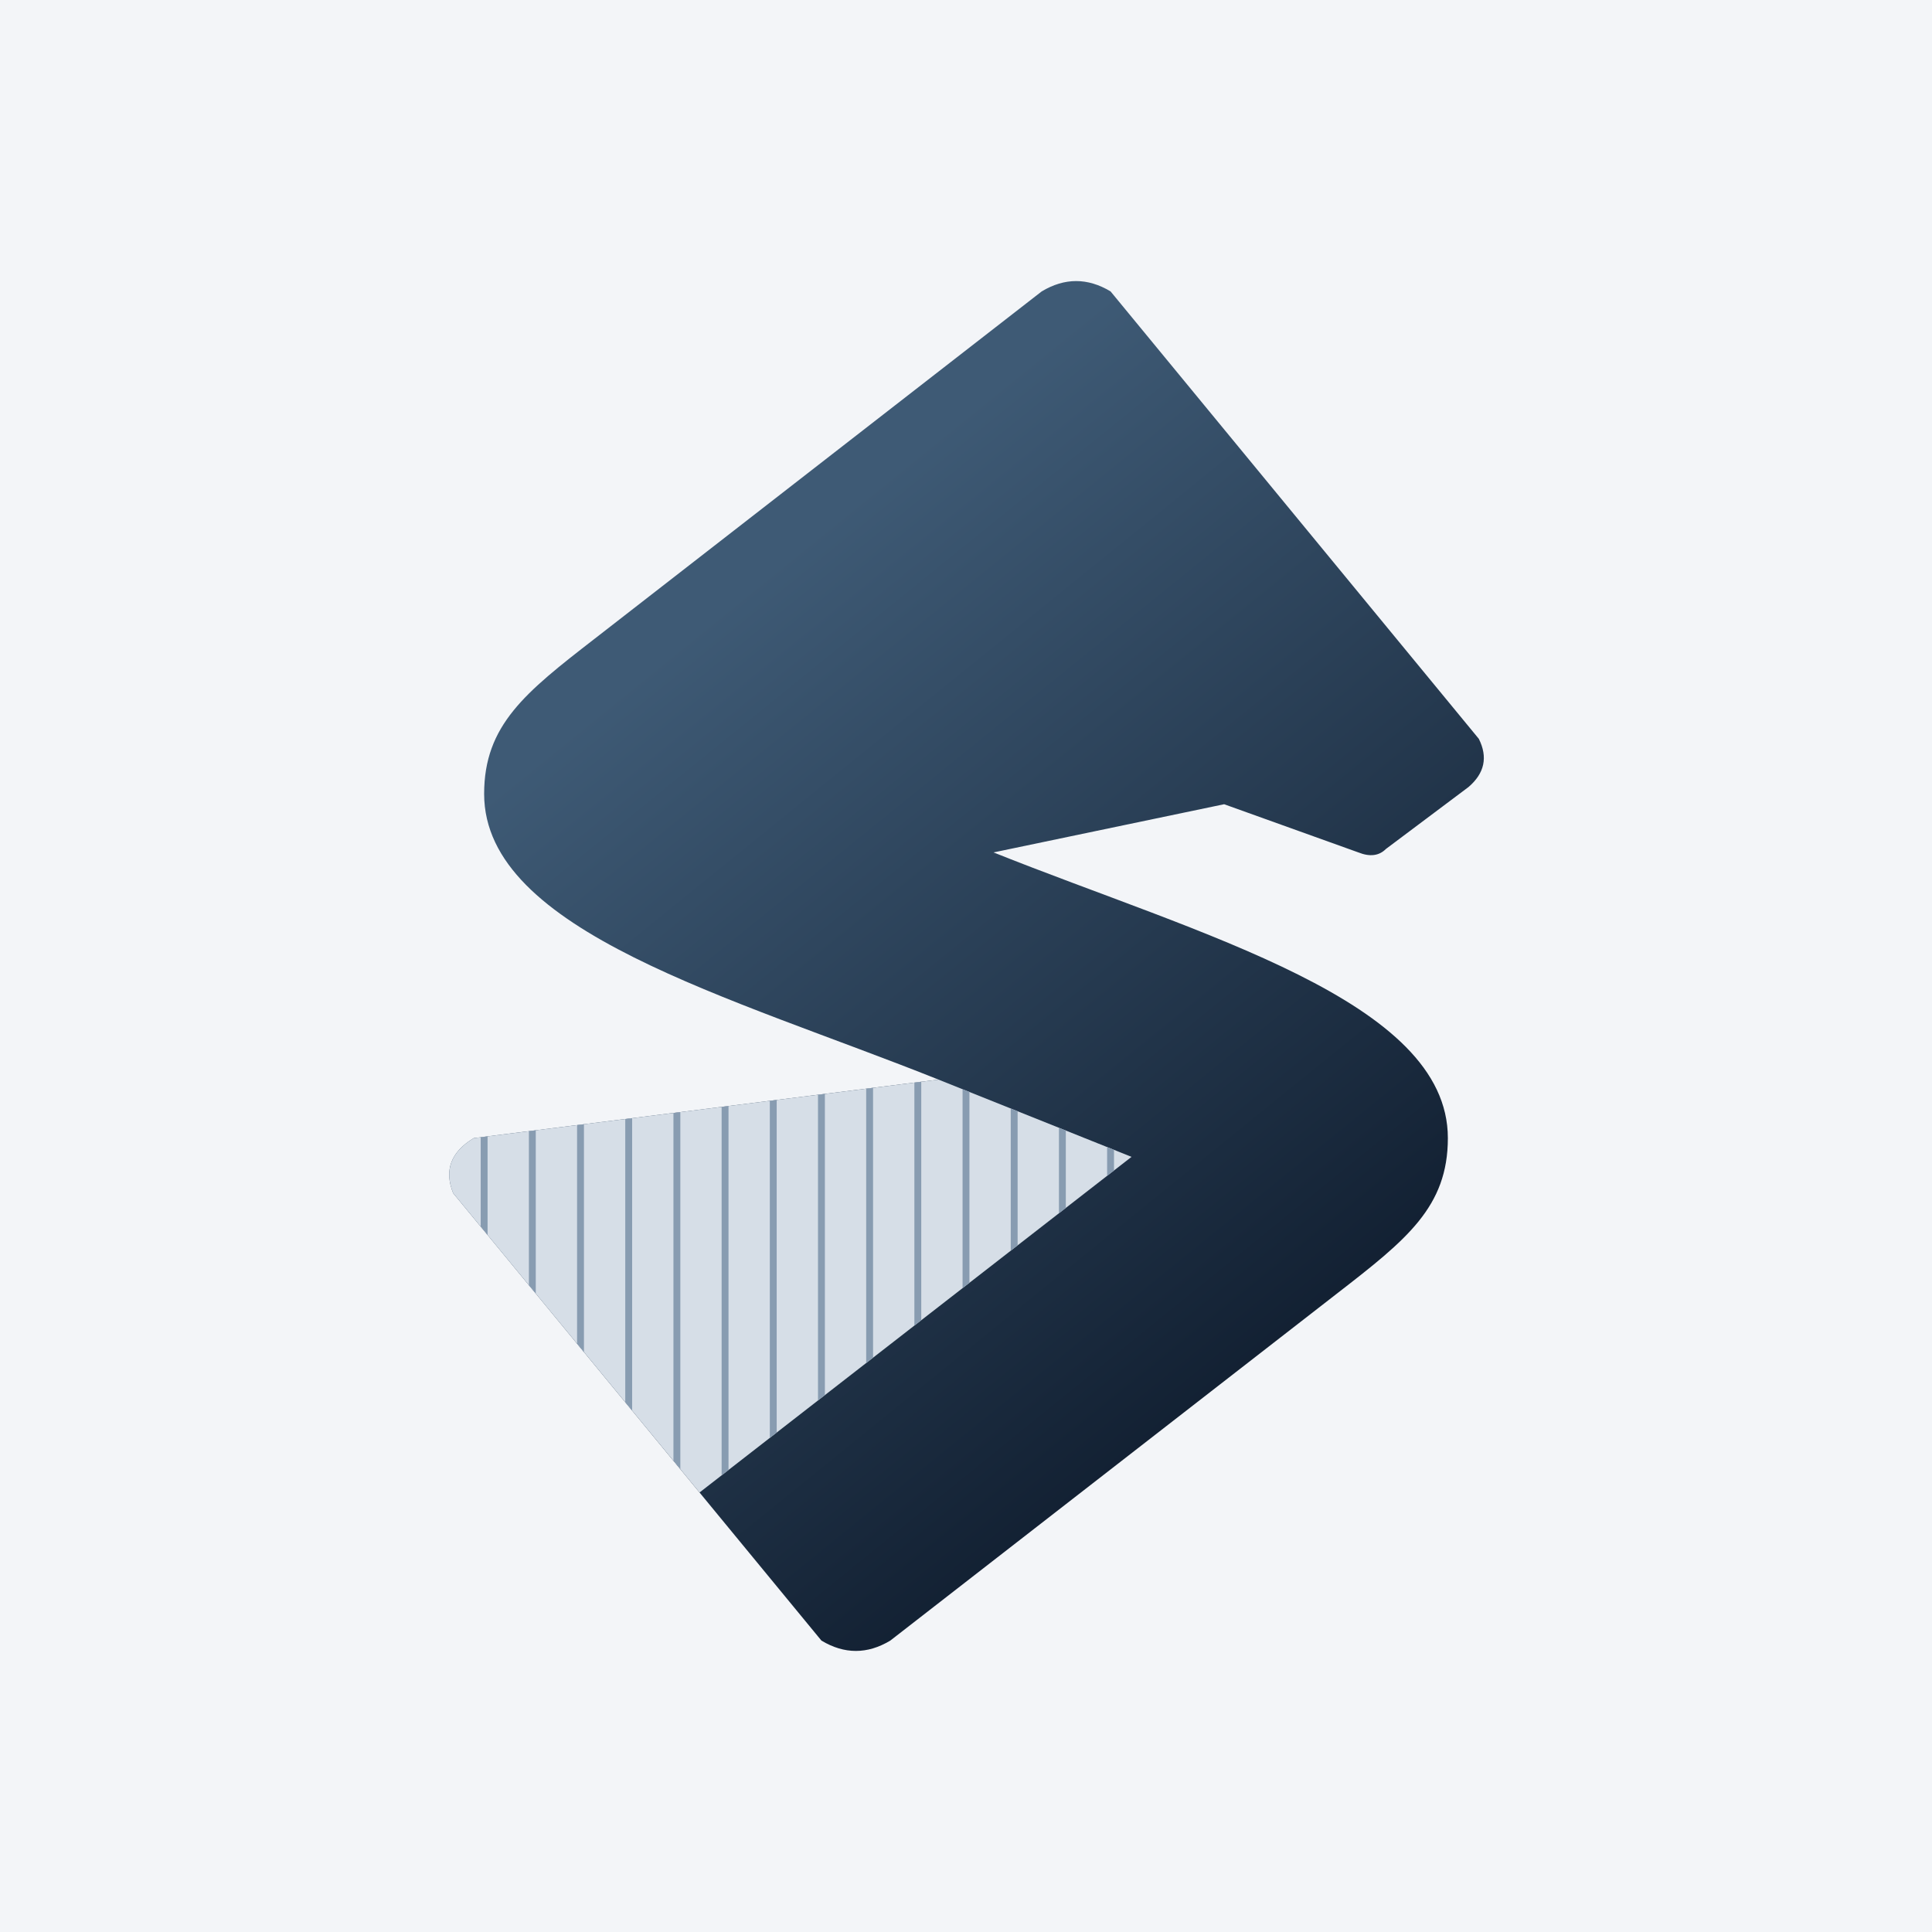
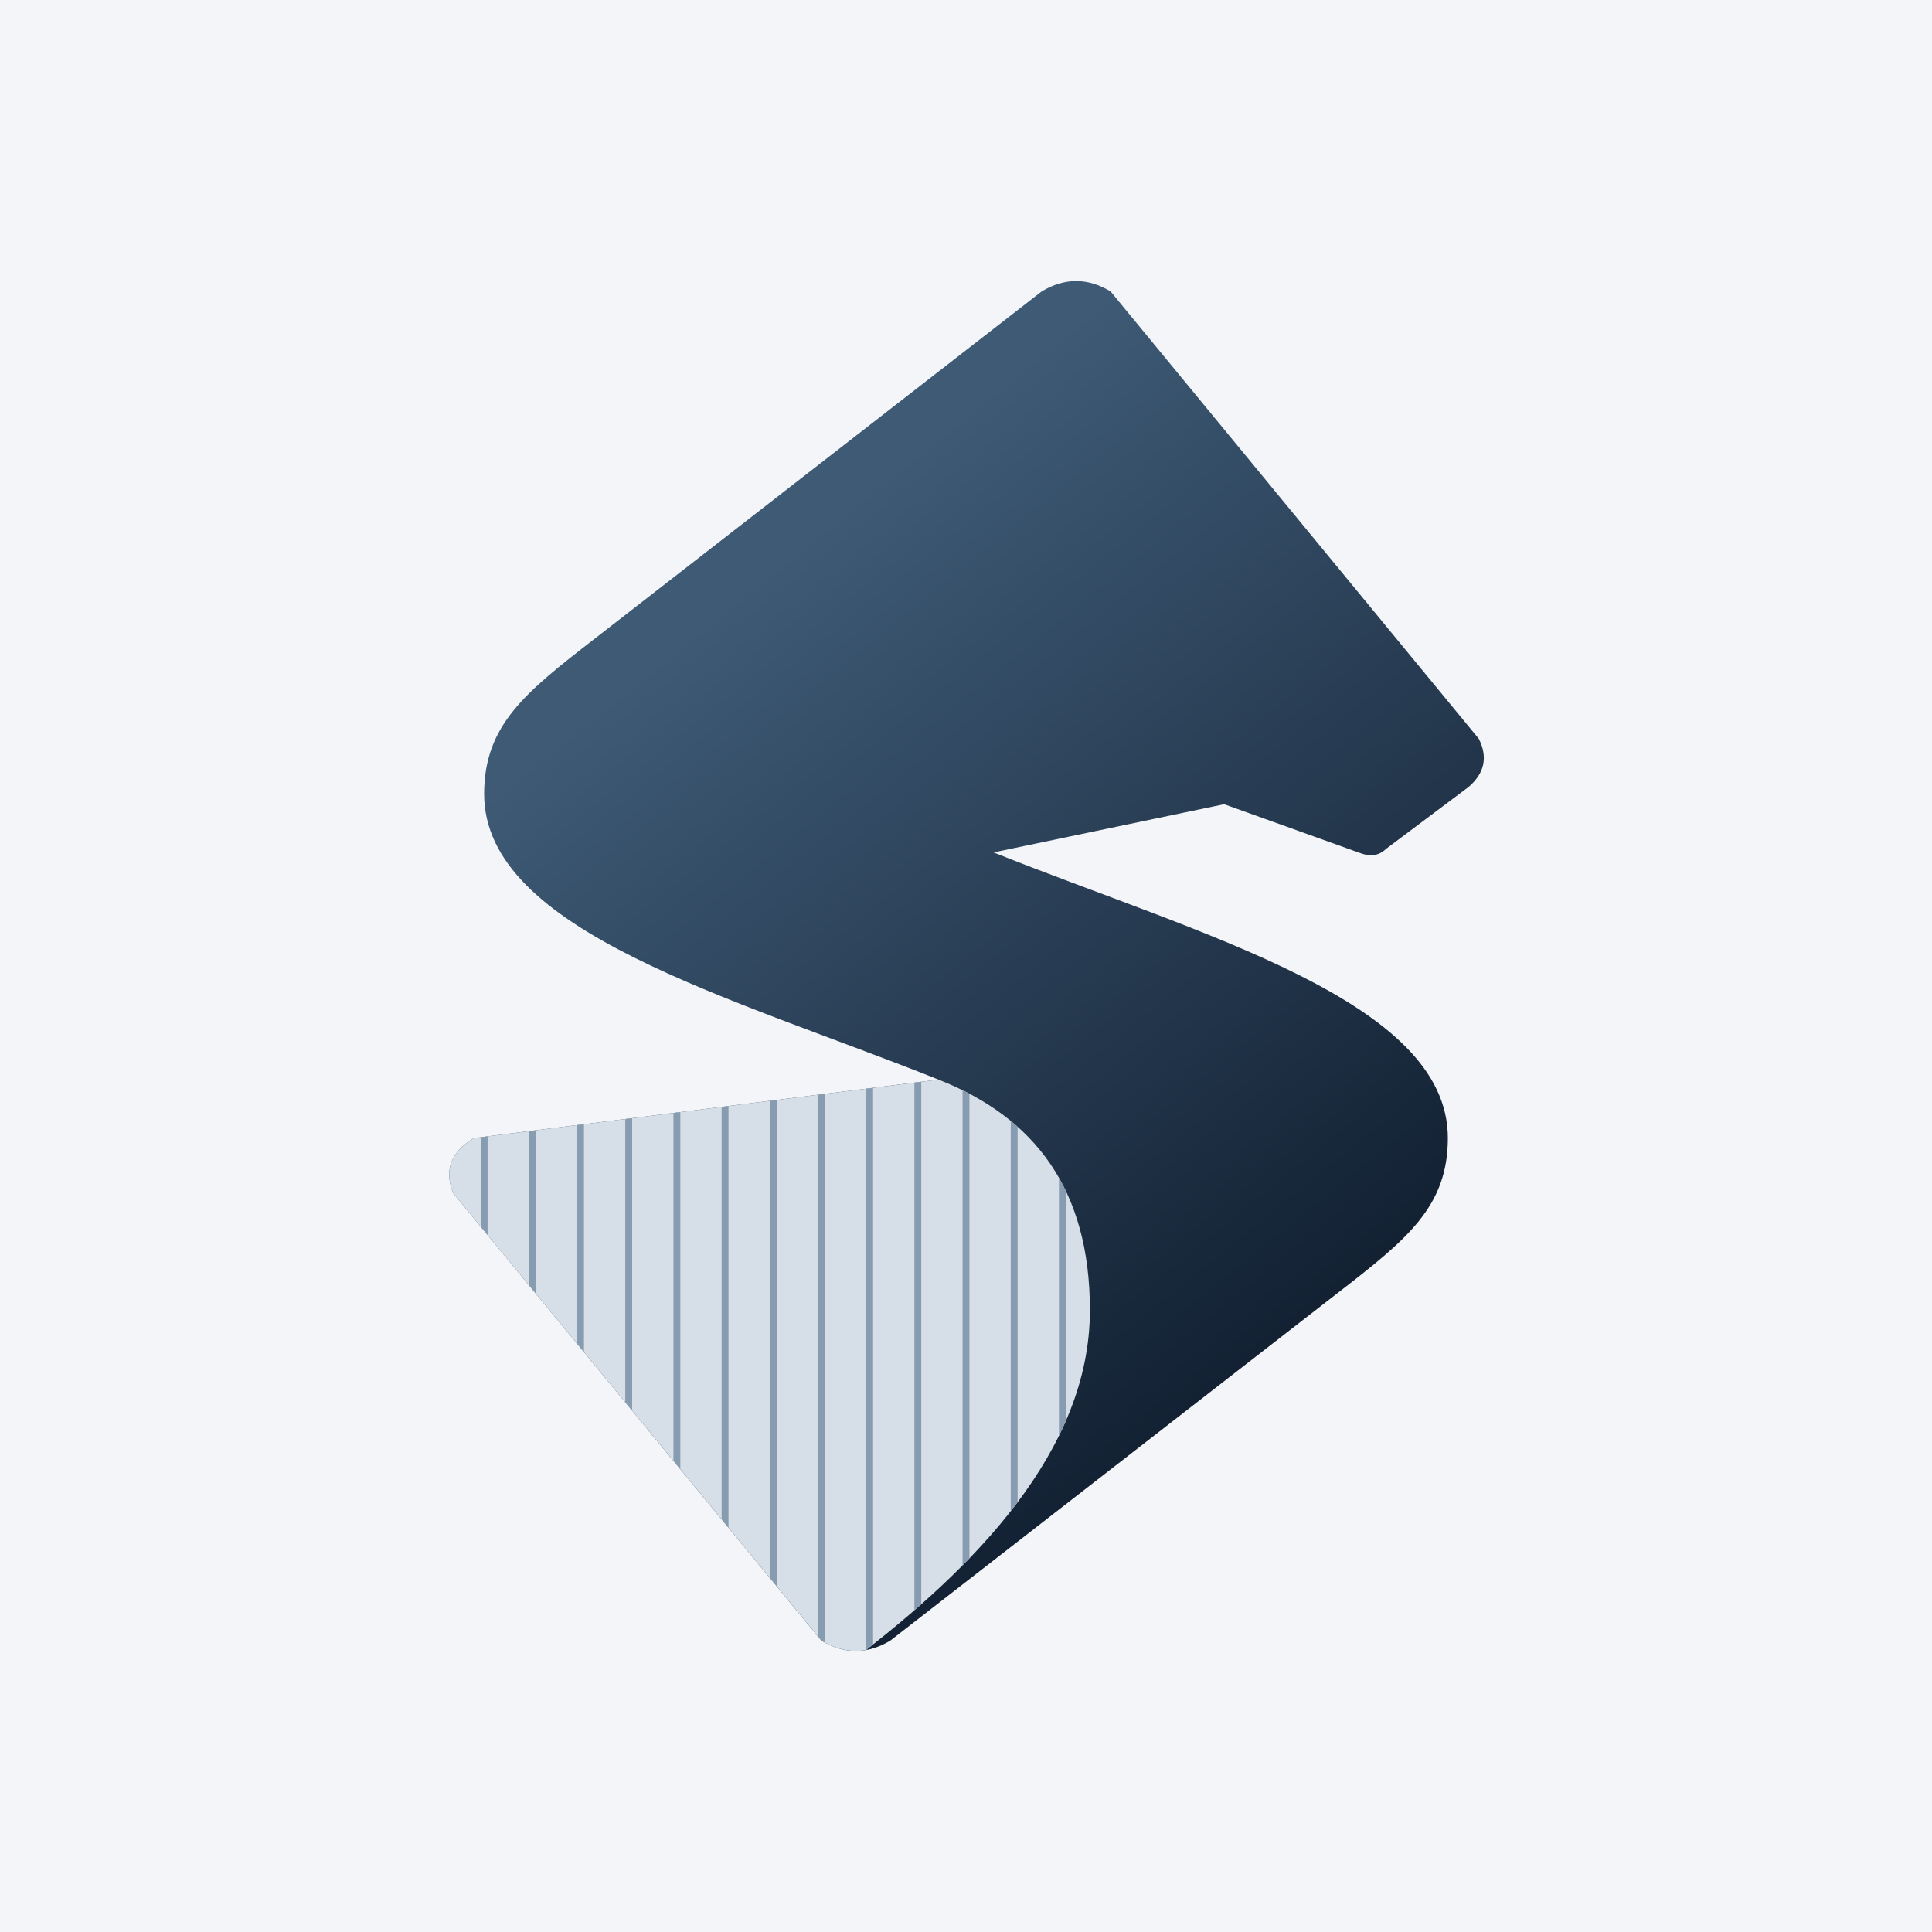
<svg xmlns="http://www.w3.org/2000/svg" width="1024" height="1024" viewBox="0 0 1024 1024">
  <defs>
    <linearGradient id="g" gradientUnits="userSpaceOnUse" x1="-158" y1="-195" x2="183" y2="226">
      <stop offset="0" stop-color="#3E5A75" />
      <stop offset="1" stop-color="#122032" />
    </linearGradient>
    <clipPath id="s">
      <path d="M16,-66 L150,-94 L228,-66 Q238,-62 244,-68 L292,-104 Q306,-116 298,-132 L84,-392 Q64,-404 44,-392 L-216,-190 C-256,-159 -280,-140 -280,-100 C-280,-20 -136,18 -16,66 L-286,100 Q-306,112 -298,132 L-84,392 Q-64,404 -44,392 L216,190 C256,159 280,140 280,100 C280,20 136,-18 16,-66 Z" />
    </clipPath>
    <clipPath id="p">
-       <path d="M-16,66 L96.2,110.9 L-377.6,479.0 L-420,479.0 L-420,66 Z" />
+       <path d="M-16,66 C40,88 72,130 72,200 C72,282 4,350 -64,402 L-420,402 L-420,66 Z" />
    </clipPath>
    <g id="r" fill="#889CB1">
      <rect x="-310" y="-420" width="4" height="840" />
      <rect x="-282" y="-420" width="4" height="840" />
      <rect x="-254" y="-420" width="4" height="840" />
      <rect x="-226" y="-420" width="4" height="840" />
      <rect x="-198" y="-420" width="4" height="840" />
      <rect x="-170" y="-420" width="4" height="840" />
      <rect x="-142" y="-420" width="4" height="840" />
      <rect x="-114" y="-420" width="4" height="840" />
      <rect x="-86" y="-420" width="4" height="840" />
      <rect x="-58" y="-420" width="4" height="840" />
      <rect x="-30" y="-420" width="4" height="840" />
      <rect x="-2" y="-420" width="4" height="840" />
      <rect x="26" y="-420" width="4" height="840" />
      <rect x="54" y="-420" width="4" height="840" />
      <rect x="82" y="-420" width="4" height="840" />
      <rect x="110" y="-420" width="4" height="840" />
      <rect x="138" y="-420" width="4" height="840" />
      <rect x="166" y="-420" width="4" height="840" />
      <rect x="194" y="-420" width="4" height="840" />
      <rect x="222" y="-420" width="4" height="840" />
      <rect x="250" y="-420" width="4" height="840" />
      <rect x="278" y="-420" width="4" height="840" />
      <rect x="306" y="-420" width="4" height="840" />
    </g>
  </defs>
  <rect width="1024" height="1024" fill="#F3F5F8" />
  <g transform="translate(512 512) scale(0.912129)">
    <path d="M16,-66 L150,-94 L228,-66 Q238,-62 244,-68 L292,-104 Q306,-116 298,-132 L84,-392 Q64,-404 44,-392 L-216,-190 C-256,-159 -280,-140 -280,-100 C-280,-20 -136,18 -16,66 L-286,100 Q-306,112 -298,132 L-84,392 Q-64,404 -44,392 L216,190 C256,159 280,140 280,100 C280,20 136,-18 16,-66 Z" fill="url(#g)" />
    <g clip-path="url(#s)">
-       <path d="M-16,66 L96.2,110.9 L-377.6,479.0 L-420,479.0 L-420,66 Z" fill="#D6DEE7" />
+       <path d="M-16,66 C40,88 72,130 72,200 C72,282 4,350 -64,402 L-420,402 L-420,66 Z" fill="#D6DEE7" />
      <use href="#r" clip-path="url(#p)" />
    </g>
  </g>
</svg>
